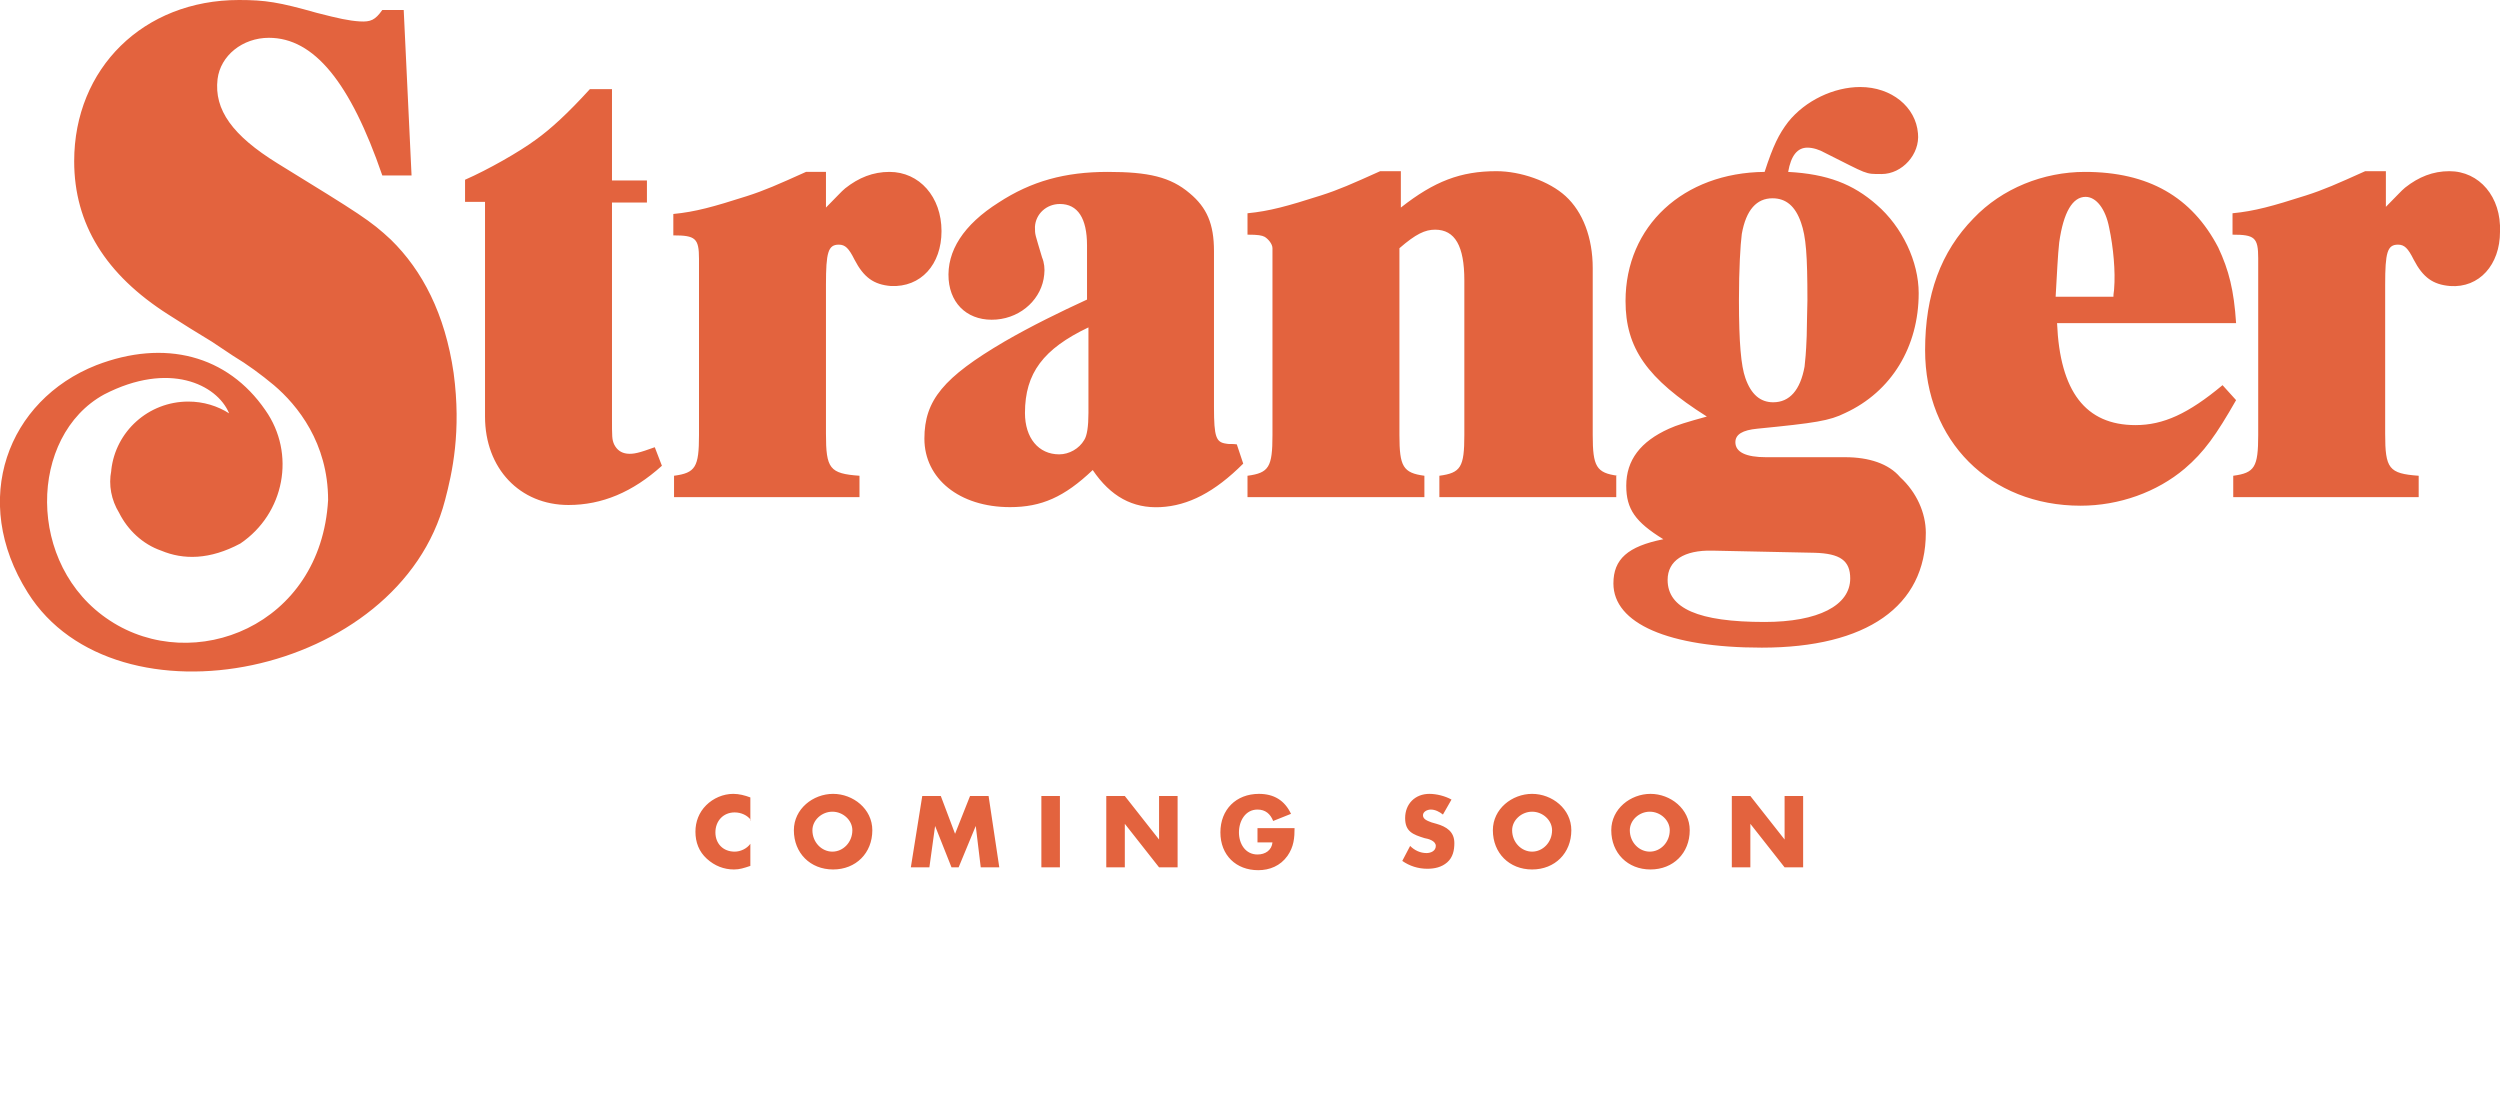
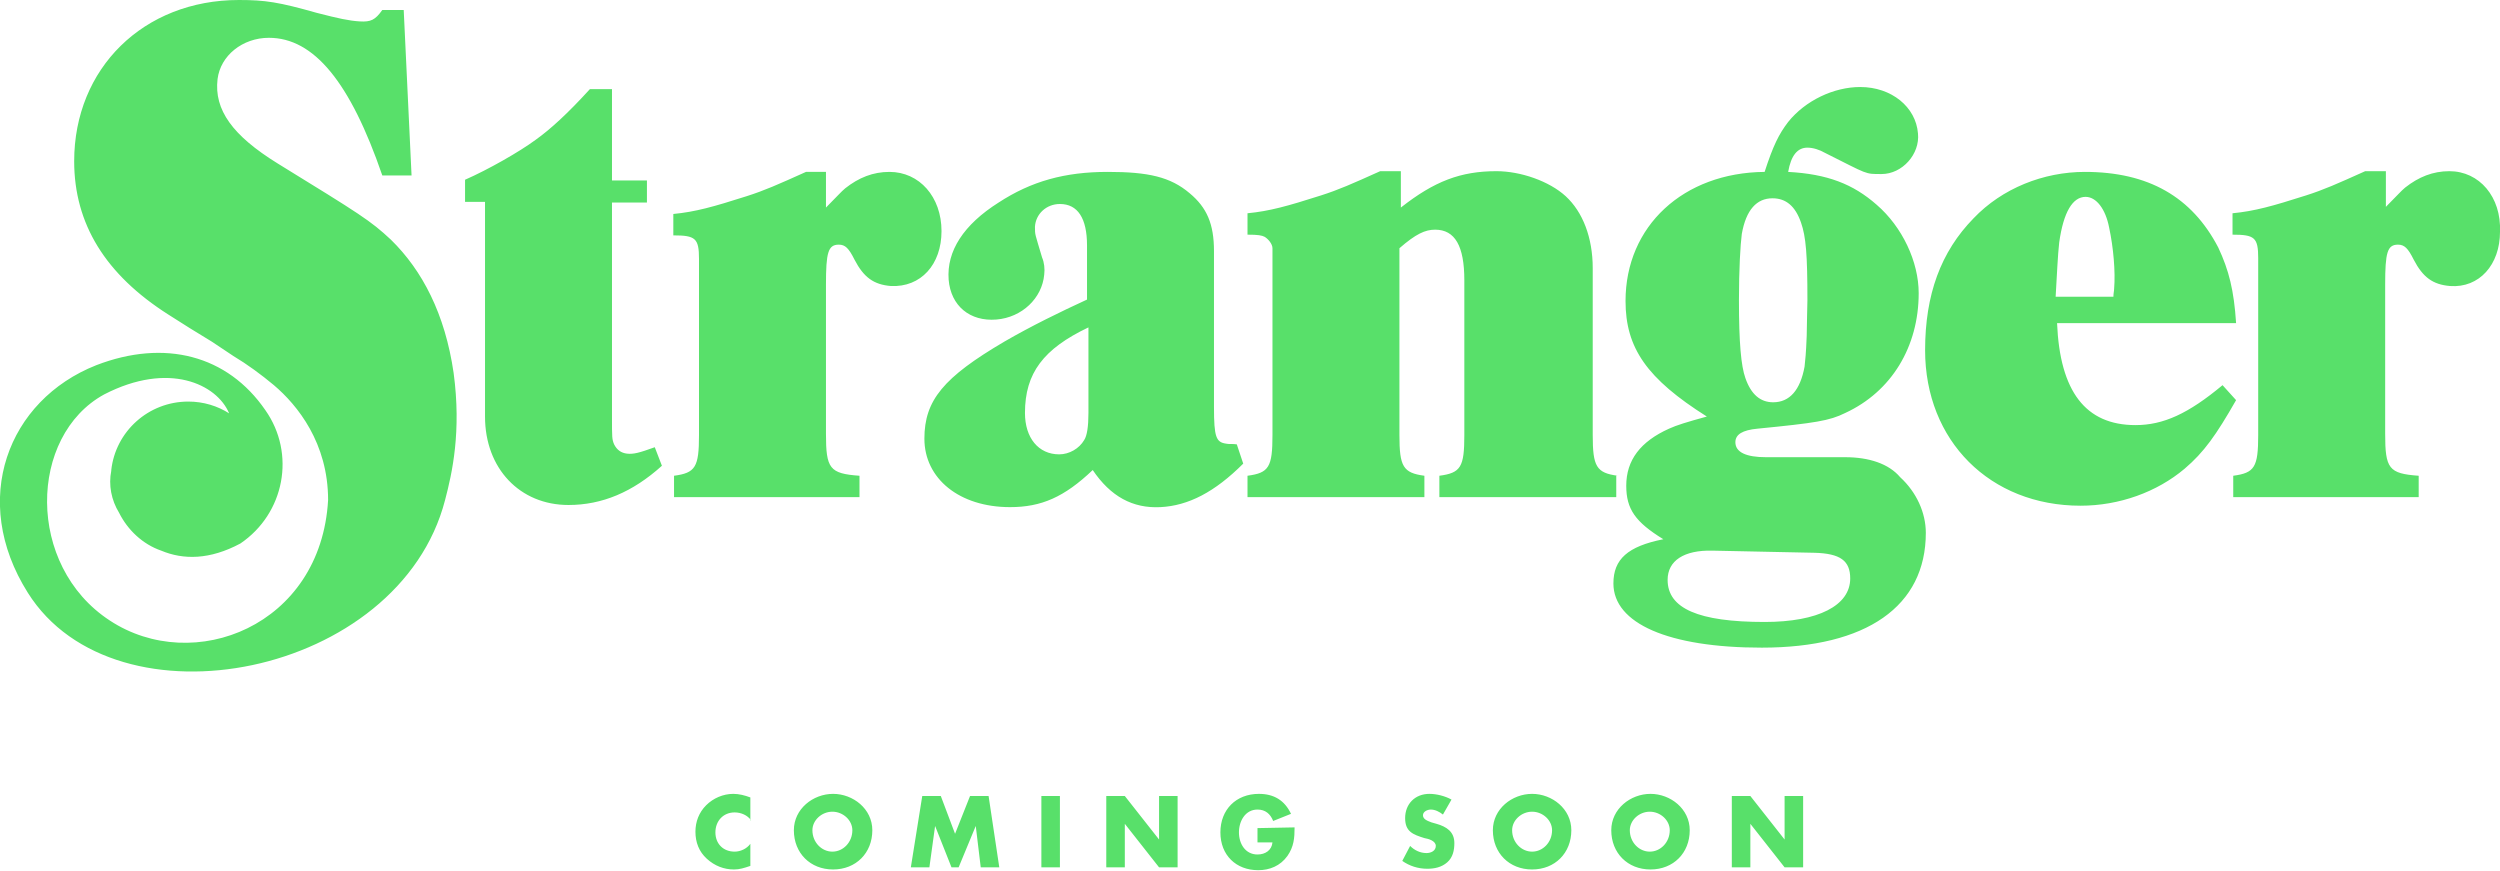
- <svg xmlns="http://www.w3.org/2000/svg" width="350.5" height="155.6" viewBox="-2320 1769.3 350.5 155.6" enable-background="new -2320 1769.3 350.5 155.6">
-   <path fill="#E3633E" d="M-2232.1 1832.9c-.8-.1-1.4-.5-1.8-1.3-.3-.7-.3-1-.3-3.8v-30.1h4.9v-3.1h-4.9v-12.8h-3.1c-3.1 3.4-5.5 5.6-7.6 7.1-2.3 1.7-6.7 4.2-9.9 5.6v3.1h2.8v30.1c0 7.3 4.9 12.4 11.7 12.4 4.7 0 9-1.8 13.1-5.5l-1-2.6c-2.2.8-3 1-3.9.9zm44.1-31.2c0-4.8-3.1-8.3-7.3-8.3-2.3 0-4.3.8-6.2 2.3-.6.5-1 1-2.7 2.7v-5h-2.8c-4 1.8-5.8 2.6-8.3 3.4-4.7 1.5-7.2 2.2-10.3 2.5v3c3.1 0 3.6.4 3.6 3.3v24.7c0 4.5-.5 5.3-3.5 5.7v3h26v-3c-4.2-.3-4.7-1-4.7-5.9v-20.9c0-4.5.3-5.6 1.8-5.6.9 0 1.4.5 2.2 2.1 1.3 2.5 2.7 3.5 5.1 3.7 4.2.2 7.1-3 7.1-7.7zm39.9 29.8c-1.4-.2-1.7-.9-1.7-5.1v-21.9c0-3.8-1-6.1-3.4-8.1-2.7-2.3-5.8-3-11.5-3-6 0-10.7 1.3-15.3 4.3-4.9 3.1-7.3 6.8-7 10.8.3 3.7 3 5.9 6.7 5.6 3.6-.3 6.4-3 6.7-6.3.1-.8 0-1.7-.3-2.4-1-3.4-1-3.1-1-4.3.1-1.8 1.6-3.2 3.5-3.2 2.5 0 3.8 2 3.8 5.8v7.6c-3.7 1.7-7.8 3.7-11.6 5.9-8.5 5-11.2 8.2-11.2 13.6 0 5.6 4.9 9.6 12 9.6 4.4 0 7.6-1.4 11.6-5.2 2.5 3.7 5.6 5.4 9.5 5.2 3.9-.2 7.6-2.1 11.6-6.1l-.9-2.7c-.6-.1-1.1 0-1.5-.1zm-19.3-4.3c0 1.9-.2 3.2-.6 3.8-.7 1.2-2.1 2-3.5 2-2.9 0-4.8-2.3-4.8-5.8 0-5.6 2.6-9 8.9-12v12zm74.2 8.8c-3-.4-3.5-1.3-3.5-5.7v-23.4c0-4.3-1.4-7.9-3.8-10.1-2.3-2.1-6.3-3.5-9.7-3.5-5 0-8.7 1.4-13.4 5.1v-5.1h-2.9c-4 1.8-5.8 2.6-8.3 3.4-4.7 1.5-7.2 2.2-10.3 2.5v3c1.5 0 2 .1 2.4.3.5.3 1.1 1 1.1 1.6v26.2c0 4.5-.5 5.3-3.5 5.7v3h24.8v-3c-3-.4-3.5-1.3-3.5-5.7v-26.2c2.3-2 3.6-2.6 5-2.6 2.8 0 4.1 2.3 4.1 7.1v21.7c0 4.5-.5 5.3-3.5 5.7v3h24.8v-3h.2zm31.9-2.6h-11.1c-2.8 0-4.3-.7-4.3-2.1 0-1.1 1-1.7 3.1-1.9 8.1-.8 10.1-1.1 12.3-2.2 6.5-3 10.3-9.3 10.3-16.8 0-4.4-2.3-9.3-5.9-12.4-3.3-2.9-6.9-4.3-12.4-4.6.4-2.3 1.3-3.4 2.7-3.4.8 0 1.7.3 2.4.7 6.2 3.1 5.6 3 8 3 2.9 0 5.4-2.8 5.1-5.7-.3-3.7-3.7-6.5-8.1-6.5-3.7 0-7.7 1.9-10.1 4.9-1.3 1.7-2.1 3.3-3.3 7-11.4.1-19.5 7.6-19.5 18.1 0 6.6 3 10.9 11.4 16.2-2.9.8-4.2 1.2-5.3 1.7-4 1.8-6 4.4-6 8 0 3.3 1.3 5.1 5.2 7.5-5 1-7 2.8-7 6.2 0 5.6 7.7 9 20.8 9 14.7 0 23-5.8 23-16.1 0-2.8-1.3-5.7-3.6-7.8-1.6-1.9-4.4-2.8-7.7-2.8zm-14.5-31.3c.6-3.4 2.1-5 4.3-5 1.9 0 3.2 1.1 4 3.4.7 2 .9 4.5.9 10.9 0 1-.1 3.5-.1 5-.1 2.6-.2 3.3-.3 4.3-.6 3.3-2.1 5-4.4 5-1.8 0-3.1-1.1-3.9-3.4-.6-1.7-.9-4.9-.9-10.9 0-4.3.2-7.8.4-9.3zm3.2 54.4c-9.3 0-13.6-1.9-13.6-5.9 0-2.7 2.3-4.2 6.3-4.1l14.3.3c3.6.1 5 1.1 5 3.6 0 3.8-4.5 6.1-12 6.1zm64.2-33.2c-4.8 4-8.3 5.6-12.2 5.6-7 0-10.6-4.7-11-14.3h25.1c-.3-4.6-1-7.4-2.5-10.6-3.7-7.1-9.8-10.6-18.7-10.6-5.8 0-11.6 2.3-15.6 6.5-4.6 4.7-6.8 10.7-6.8 18.5 0 12.7 9.1 21.8 21.8 21.8 5.4 0 10.7-1.9 14.6-5.2 2.7-2.3 4.4-4.7 7.2-9.6l-1.9-2.1zm-22.9-20c.6-4.3 1.9-6.4 3.7-6.4 1.5 0 2.8 1.7 3.3 4.3.6 2.8.9 6.2.7 8.6 0 .3-.1.6-.1 1.1h-8.1c.2-3.4.3-5.8.5-7.6zm54.7-10c-2.3 0-4.3.8-6.2 2.3-.6.5-1 1-2.7 2.7v-5h-2.9c-4 1.8-5.8 2.6-8.3 3.4-4.7 1.5-7.2 2.2-10.3 2.5v3c3.1 0 3.6.4 3.6 3.3v24.8c0 4.5-.5 5.3-3.5 5.7v3h26v-3c-4.2-.3-4.7-1-4.7-5.9v-20.9c0-4.5.3-5.6 1.8-5.6.9 0 1.4.5 2.2 2.1 1.3 2.5 2.7 3.5 5.1 3.7 4.1.3 7-3 7-7.6.2-4.9-2.9-8.5-7.1-8.5zm-288.6 9.6c-2.9-2.7-4.2-3.5-15.9-10.7-6.3-3.9-8.9-7.5-8.4-11.8.4-3.3 3.5-5.8 7.2-5.8 6.3 0 11.4 6.2 15.9 19.3h4.1l-1.1-23.2h-3c-1 1.4-1.6 1.7-3.2 1.6-1.5-.1-2.9-.4-6-1.2-5.3-1.5-7.2-1.8-10.9-1.8-13.4 0-23.1 9.6-23.1 22.6 0 8.8 4.4 15.9 13.2 21.5l3 1.9 3.1 1.9 3 2c2 1.2 3.9 2.6 5.7 4.1 3.3 2.8 7.6 8.1 7.6 16.1-1 17.7-18.9 24.6-30.6 16.9-11.8-7.7-11.4-25.9-.8-31.7 9.1-4.7 15.8-1.4 17.5 2.6 0 0 0 .1.1.1-1.7-1.1-3.7-1.7-5.8-1.7-5.6 0-10.2 4.2-10.8 9.6v.1c-.4 2 0 4.1 1.1 5.9 1.2 2.4 3.3 4.4 5.9 5.3 3.1 1.3 6.8 1.3 11.1-1 6.2-4.2 7.8-12.6 3.5-18.7-5.3-7.7-14.1-10-23.7-6.3-12.4 4.9-17.8 18.9-9.6 31.9 12.3 19.6 52.1 11.8 58.5-13 1-3.8 2.3-9.6 1.2-17.8-1.2-8.3-4.4-14.4-8.8-18.7z" />
-   <g fill="#E3633E">
-     <path d="M-2214.7 1884.3c-.5-.7-1.4-1.1-2.3-1.1-1.6 0-2.7 1.2-2.7 2.8 0 1.6 1.1 2.7 2.7 2.7.8 0 1.7-.4 2.2-1.1v3.1c-.9.3-1.5.5-2.3.5-1.4 0-2.7-.5-3.8-1.5-1.1-1-1.6-2.3-1.6-3.8 0-1.4.5-2.7 1.5-3.7s2.4-1.6 3.8-1.6c.8 0 1.6.2 2.4.5v3.2zM-2197.7 1885.7c0 3.2-2.3 5.5-5.5 5.5s-5.5-2.3-5.5-5.5c0-3 2.7-5.1 5.5-5.1s5.5 2.1 5.5 5.1zm-8.4 0c0 1.7 1.3 3 2.8 3s2.8-1.3 2.8-3c0-1.4-1.3-2.6-2.8-2.6s-2.8 1.2-2.8 2.6zM-2190.7 1880.9h2.6l2 5.3 2.1-5.3h2.6l1.5 10h-2.6l-.7-5.8-2.4 5.8h-1l-2.3-5.8-.8 5.8h-2.6l1.6-10zM-2171.4 1890.9h-2.6v-10h2.6v10zM-2164.9 1880.9h2.6l4.8 6.1v-6.1h2.6v10h-2.6l-4.8-6.1v6.1h-2.6v-10zM-2138.5 1885.3c0 1.5-.1 2.7-1 4-1 1.4-2.5 2-4.1 2-3.1 0-5.3-2.1-5.3-5.3 0-3.2 2.2-5.4 5.4-5.4 2.1 0 3.6.9 4.5 2.8l-2.5 1c-.4-1-1.1-1.6-2.2-1.6-1.7 0-2.6 1.6-2.6 3.2s.9 3.1 2.6 3.1c1.1 0 2-.6 2.1-1.7h-2.1v-2h5.2zM-2117.7 1883.5c-.5-.4-1.1-.7-1.7-.7-.5 0-1.1.3-1.1.8 0 .6.7.8 1.2 1l.7.2c1.4.4 2.5 1.1 2.5 2.7 0 1-.2 2-1 2.7-.8.7-1.8.9-2.8.9-1.3 0-2.5-.4-3.5-1.1l1.1-2.1c.6.6 1.4 1 2.3 1 .6 0 1.3-.3 1.3-1s-1-1-1.6-1.1c-1.6-.5-2.7-.9-2.7-2.8 0-2 1.4-3.4 3.4-3.4 1 0 2.2.3 3.1.8l-1.2 2.1zM-2099.7 1885.7c0 3.2-2.3 5.5-5.5 5.5s-5.5-2.3-5.5-5.5c0-3 2.7-5.1 5.5-5.1s5.5 2.1 5.5 5.1zm-8.3 0c0 1.7 1.3 3 2.8 3s2.8-1.3 2.8-3c0-1.4-1.3-2.6-2.8-2.6s-2.8 1.2-2.8 2.6zM-2083.1 1885.7c0 3.2-2.3 5.5-5.5 5.5s-5.5-2.3-5.5-5.5c0-3 2.7-5.1 5.5-5.1s5.5 2.1 5.5 5.1zm-8.4 0c0 1.7 1.3 3 2.8 3s2.8-1.3 2.8-3c0-1.4-1.3-2.6-2.8-2.6s-2.8 1.2-2.8 2.6zM-2077.2 1880.9h2.6l4.8 6.1v-6.1h2.6v10h-2.6l-4.8-6.1v6.1h-2.6v-10z" />
-   </g>
+ <svg xmlns="http://www.w3.org/2000/svg" width="350.5" height="122" viewBox="-2784 2092.7 350.5 122" enable-background="new -2784 2092.7 350.5 122">
+   <path fill="#58E06A" d="M-2696.1 2156.3c-.8-.1-1.4-.5-1.8-1.3-.3-.7-.3-1-.3-3.8v-30.1h4.9v-3.1h-4.9v-12.8h-3.1c-3.1 3.4-5.5 5.6-7.6 7.1-2.3 1.7-6.7 4.2-9.9 5.6v3.1h2.8v30.1c0 7.3 4.9 12.4 11.7 12.4 4.7 0 9-1.8 13.1-5.5l-1-2.6c-2.2.8-3 1-3.9.9zm44.1-31.2c0-4.8-3.1-8.3-7.3-8.3-2.3 0-4.3.8-6.2 2.3-.6.5-1 1-2.7 2.7v-5h-2.8c-4 1.8-5.8 2.6-8.3 3.4-4.7 1.5-7.2 2.2-10.3 2.5v3c3.1 0 3.6.4 3.6 3.3v24.7c0 4.5-.5 5.3-3.5 5.7v3h26v-3c-4.2-.3-4.7-1-4.7-5.9v-20.9c0-4.5.3-5.6 1.8-5.6.9 0 1.4.5 2.2 2.1 1.3 2.5 2.7 3.5 5.1 3.7 4.2.2 7.1-3 7.1-7.7zm39.9 29.8c-1.4-.2-1.7-.9-1.7-5.1v-21.9c0-3.8-1-6.1-3.4-8.1-2.7-2.3-5.8-3-11.5-3-6 0-10.7 1.3-15.3 4.3-4.9 3.1-7.3 6.8-7 10.8.3 3.7 3 5.9 6.7 5.6 3.6-.3 6.4-3 6.7-6.3.1-.8 0-1.7-.3-2.4-1-3.4-1-3.1-1-4.3.1-1.8 1.6-3.2 3.5-3.2 2.5 0 3.8 2 3.8 5.8v7.6c-3.7 1.7-7.8 3.7-11.6 5.9-8.5 5-11.2 8.2-11.2 13.6 0 5.6 4.9 9.6 12 9.6 4.4 0 7.6-1.4 11.6-5.2 2.5 3.7 5.6 5.4 9.5 5.2 3.9-.2 7.6-2.1 11.6-6.1l-.9-2.7c-.6-.1-1.1 0-1.5-.1zm-19.3-4.3c0 1.9-.2 3.2-.6 3.8-.7 1.2-2.1 2-3.5 2-2.9 0-4.8-2.3-4.8-5.8 0-5.6 2.6-9 8.9-12v12zm74.2 8.8c-3-.4-3.5-1.3-3.5-5.7v-23.4c0-4.3-1.4-7.9-3.8-10.1-2.3-2.1-6.3-3.5-9.7-3.5-5 0-8.7 1.4-13.4 5.1v-5.1h-2.9c-4 1.8-5.8 2.6-8.3 3.4-4.7 1.5-7.2 2.2-10.3 2.5v3c1.5 0 2 .1 2.4.3.5.3 1.1 1 1.1 1.6v26.2c0 4.5-.5 5.3-3.5 5.7v3h24.8v-3c-3-.4-3.5-1.3-3.5-5.7v-26.2c2.3-2 3.6-2.6 5-2.6 2.8 0 4.1 2.3 4.1 7.1v21.7c0 4.5-.5 5.3-3.5 5.7v3h24.8v-3h.2zm31.9-2.6h-11.1c-2.8 0-4.3-.7-4.3-2.1 0-1.1 1-1.7 3.1-1.9 8.1-.8 10.1-1.1 12.3-2.2 6.5-3 10.3-9.3 10.3-16.8 0-4.4-2.3-9.3-5.9-12.4-3.3-2.9-6.9-4.3-12.4-4.6.4-2.3 1.3-3.4 2.7-3.4.8 0 1.7.3 2.4.7 6.2 3.1 5.6 3 8 3 2.9 0 5.4-2.8 5.1-5.7-.3-3.7-3.7-6.5-8.1-6.5-3.7 0-7.7 1.9-10.1 4.9-1.3 1.7-2.1 3.3-3.3 7-11.4.1-19.5 7.6-19.5 18.1 0 6.6 3 10.9 11.4 16.2-2.9.8-4.2 1.2-5.3 1.7-4 1.8-6 4.4-6 8 0 3.3 1.3 5.1 5.2 7.5-5 1-7 2.8-7 6.2 0 5.6 7.7 9 20.8 9 14.7 0 23-5.8 23-16.1 0-2.8-1.3-5.7-3.6-7.8-1.6-1.9-4.4-2.8-7.7-2.8zm-14.5-31.3c.6-3.4 2.1-5 4.3-5 1.9 0 3.2 1.1 4 3.4.7 2 .9 4.5.9 10.9 0 1-.1 3.5-.1 5-.1 2.6-.2 3.3-.3 4.3-.6 3.3-2.1 5-4.4 5-1.8 0-3.1-1.1-3.9-3.4-.6-1.7-.9-4.9-.9-10.9 0-4.3.2-7.8.4-9.3zm3.2 54.4c-9.3 0-13.6-1.9-13.6-5.9 0-2.7 2.3-4.2 6.3-4.1l14.3.3c3.6.1 5 1.1 5 3.6 0 3.8-4.5 6.1-12 6.1zm64.2-33.2c-4.8 4-8.3 5.6-12.2 5.6-7 0-10.6-4.7-11-14.3h25.1c-.3-4.6-1-7.4-2.5-10.6-3.7-7.1-9.8-10.6-18.7-10.6-5.8 0-11.6 2.3-15.6 6.5-4.6 4.7-6.8 10.7-6.8 18.5 0 12.7 9.1 21.8 21.8 21.8 5.4 0 10.7-1.9 14.6-5.2 2.7-2.3 4.4-4.7 7.2-9.6l-1.9-2.1zm-22.9-20c.6-4.3 1.9-6.4 3.7-6.4 1.5 0 2.8 1.7 3.3 4.3.6 2.8.9 6.2.7 8.6 0 .3-.1.6-.1 1.1h-8.1c.2-3.4.3-5.8.5-7.6zm54.7-10c-2.3 0-4.3.8-6.2 2.3-.6.5-1 1-2.7 2.7v-5h-2.9c-4 1.8-5.8 2.6-8.3 3.4-4.7 1.5-7.2 2.2-10.3 2.5v3c3.1 0 3.6.4 3.6 3.3v24.8c0 4.5-.5 5.3-3.5 5.7v3h26v-3c-4.2-.3-4.7-1-4.7-5.9v-20.9c0-4.5.3-5.6 1.8-5.6.9 0 1.4.5 2.2 2.1 1.3 2.5 2.7 3.5 5.1 3.7 4.1.3 7-3 7-7.6.2-4.9-2.9-8.5-7.1-8.5zm-288.6 9.6c-2.9-2.7-4.2-3.5-15.9-10.7-6.3-3.9-8.9-7.5-8.4-11.8.4-3.3 3.5-5.8 7.2-5.8 6.3 0 11.4 6.2 15.9 19.3h4.1l-1.1-23.2h-3c-1 1.4-1.6 1.7-3.2 1.6-1.5-.1-2.9-.4-6-1.2-5.3-1.5-7.2-1.8-10.9-1.8-13.4 0-23.1 9.6-23.1 22.6 0 8.8 4.4 15.9 13.2 21.5l3 1.9 3.1 1.9 3 2c2 1.2 3.9 2.6 5.7 4.1 3.3 2.8 7.6 8.1 7.6 16.1-1 17.7-18.9 24.6-30.6 16.9-11.8-7.7-11.4-25.9-.8-31.7 9.1-4.7 15.8-1.4 17.5 2.6 0 0 0 .1.1.1-1.7-1.1-3.7-1.7-5.8-1.7-5.6 0-10.2 4.2-10.8 9.6v.1c-.4 2 0 4.1 1.1 5.9 1.2 2.4 3.3 4.4 5.9 5.3 3.1 1.3 6.8 1.3 11.1-1 6.2-4.2 7.8-12.6 3.5-18.7-5.3-7.7-14.1-10-23.7-6.3-12.4 4.9-17.8 18.9-9.6 31.9 12.3 19.6 52.1 11.8 58.5-13 1-3.8 2.3-9.6 1.2-17.8-1.2-8.3-4.4-14.4-8.8-18.7zM-2678.7 2207.7c-.5-.7-1.4-1.1-2.3-1.1-1.6 0-2.7 1.2-2.7 2.8 0 1.6 1.1 2.7 2.7 2.7.8 0 1.7-.4 2.2-1.1v3.1c-.9.3-1.5.5-2.3.5-1.4 0-2.7-.5-3.8-1.5s-1.6-2.3-1.6-3.8c0-1.4.5-2.7 1.5-3.7s2.4-1.6 3.8-1.6c.8 0 1.6.2 2.4.5v3.2h.1zm17 1.4c0 3.2-2.3 5.5-5.5 5.5s-5.5-2.3-5.5-5.5c0-3 2.7-5.1 5.5-5.1s5.5 2.1 5.5 5.1zm-8.4 0c0 1.7 1.3 3 2.8 3s2.8-1.3 2.8-3c0-1.4-1.3-2.6-2.8-2.6s-2.8 1.2-2.8 2.6zm15.4-4.8h2.6l2 5.3 2.1-5.3h2.6l1.5 10h-2.6l-.7-5.8-2.4 5.8h-1l-2.3-5.8-.8 5.8h-2.6l1.6-10zm19.3 10h-2.6v-10h2.6v10zm6.5-10h2.6l4.8 6.1v-6.1h2.6v10h-2.6l-4.8-6.1v6.1h-2.6v-10zm26.4 4.4c0 1.5-.1 2.7-1 4-1 1.4-2.5 2-4.1 2-3.1 0-5.3-2.1-5.3-5.3 0-3.2 2.2-5.4 5.4-5.4 2.1 0 3.6.9 4.5 2.8l-2.5 1c-.4-1-1.1-1.6-2.2-1.6-1.7 0-2.6 1.6-2.6 3.2s.9 3.1 2.6 3.1c1.1 0 2-.6 2.1-1.7h-2.1v-2l5.2-.1zm20.8-1.8c-.5-.4-1.1-.7-1.7-.7-.5 0-1.1.3-1.1.8 0 .6.7.8 1.2 1l.7.2c1.4.4 2.5 1.1 2.5 2.7 0 1-.2 2-1 2.7-.8.7-1.8.9-2.8.9-1.3 0-2.5-.4-3.5-1.1l1.1-2.1c.6.6 1.4 1 2.3 1 .6 0 1.3-.3 1.3-1s-1-1-1.6-1.1c-1.6-.5-2.7-.9-2.7-2.8 0-2 1.4-3.4 3.4-3.4 1 0 2.2.3 3.1.8l-1.2 2.1zm18 2.2c0 3.2-2.3 5.5-5.5 5.5s-5.5-2.3-5.5-5.5c0-3 2.7-5.1 5.5-5.1s5.5 2.1 5.5 5.1zm-8.3 0c0 1.7 1.3 3 2.8 3s2.8-1.3 2.8-3c0-1.4-1.3-2.6-2.8-2.6s-2.8 1.2-2.8 2.6zm24.9 0c0 3.2-2.3 5.5-5.5 5.5s-5.5-2.3-5.5-5.5c0-3 2.7-5.1 5.5-5.1s5.5 2.1 5.5 5.1zm-8.4 0c0 1.7 1.3 3 2.8 3s2.8-1.3 2.8-3c0-1.4-1.3-2.6-2.8-2.6s-2.8 1.2-2.8 2.6zm14.3-4.8h2.6l4.8 6.1v-6.1h2.6v10h-2.6l-4.8-6.1v6.1h-2.6v-10z" />
</svg>
